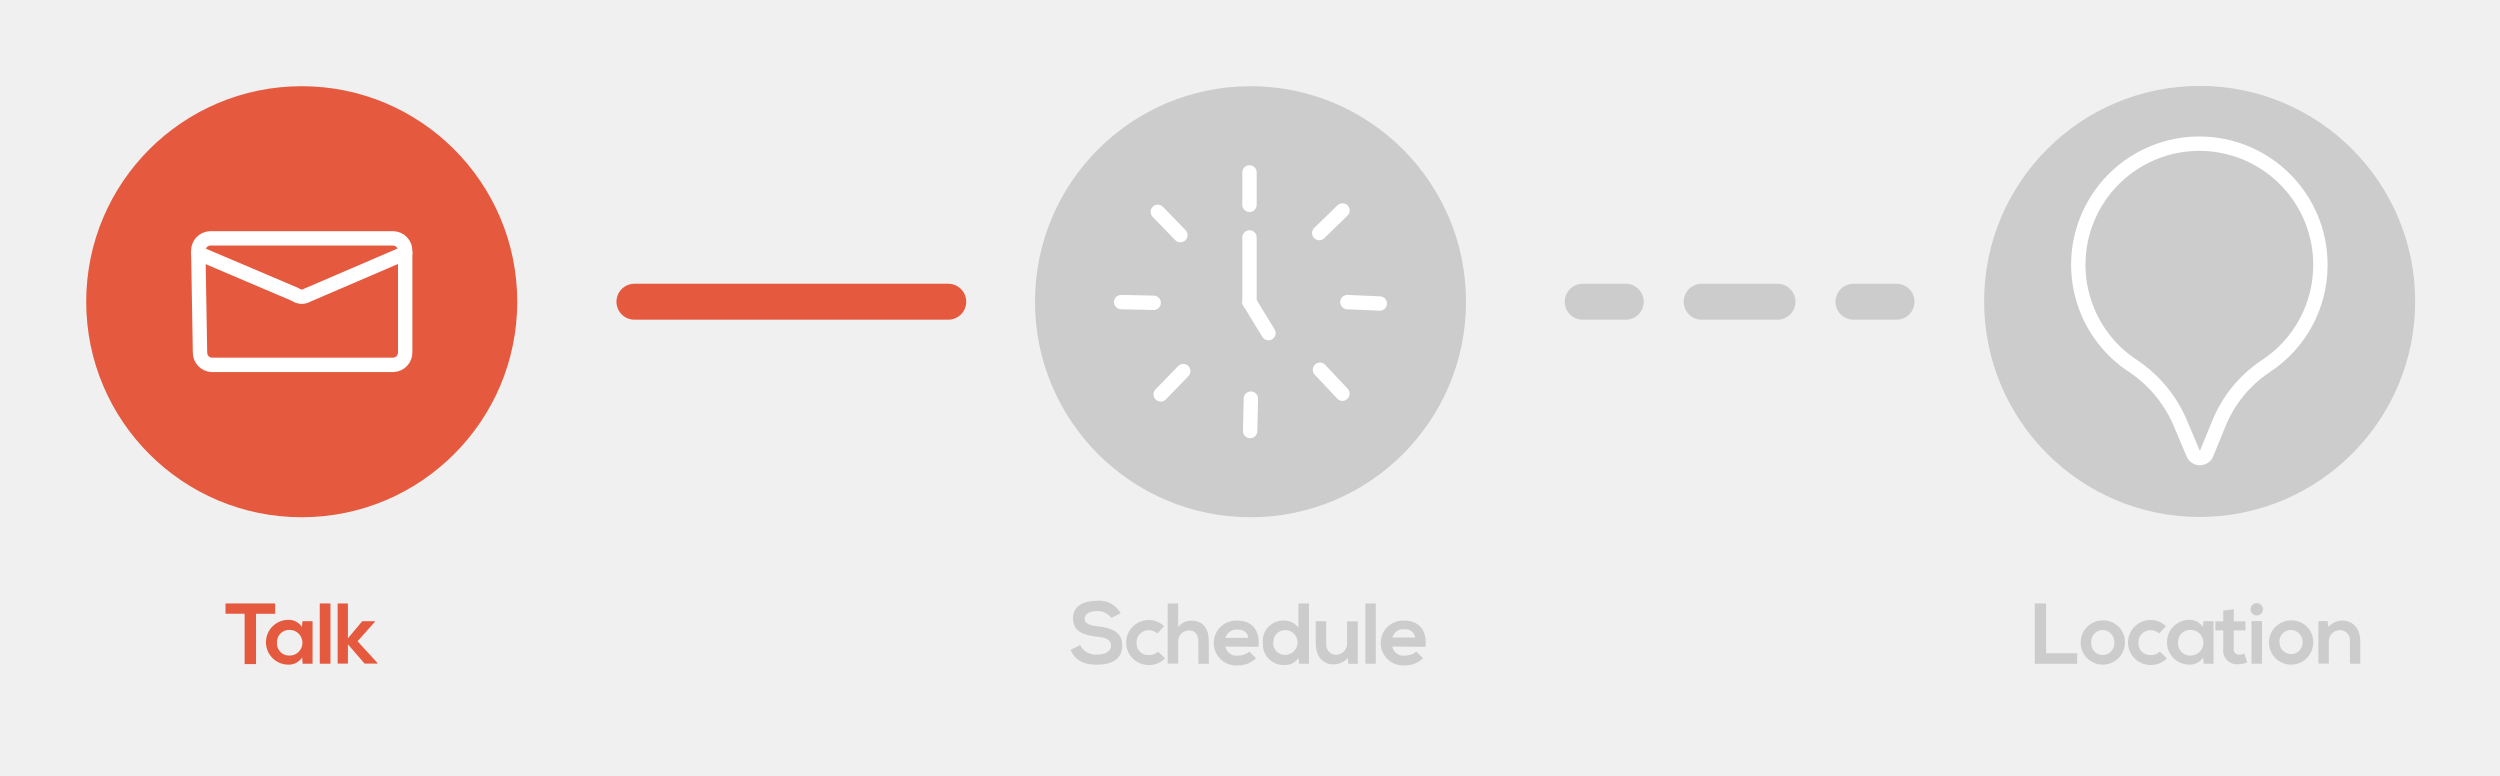
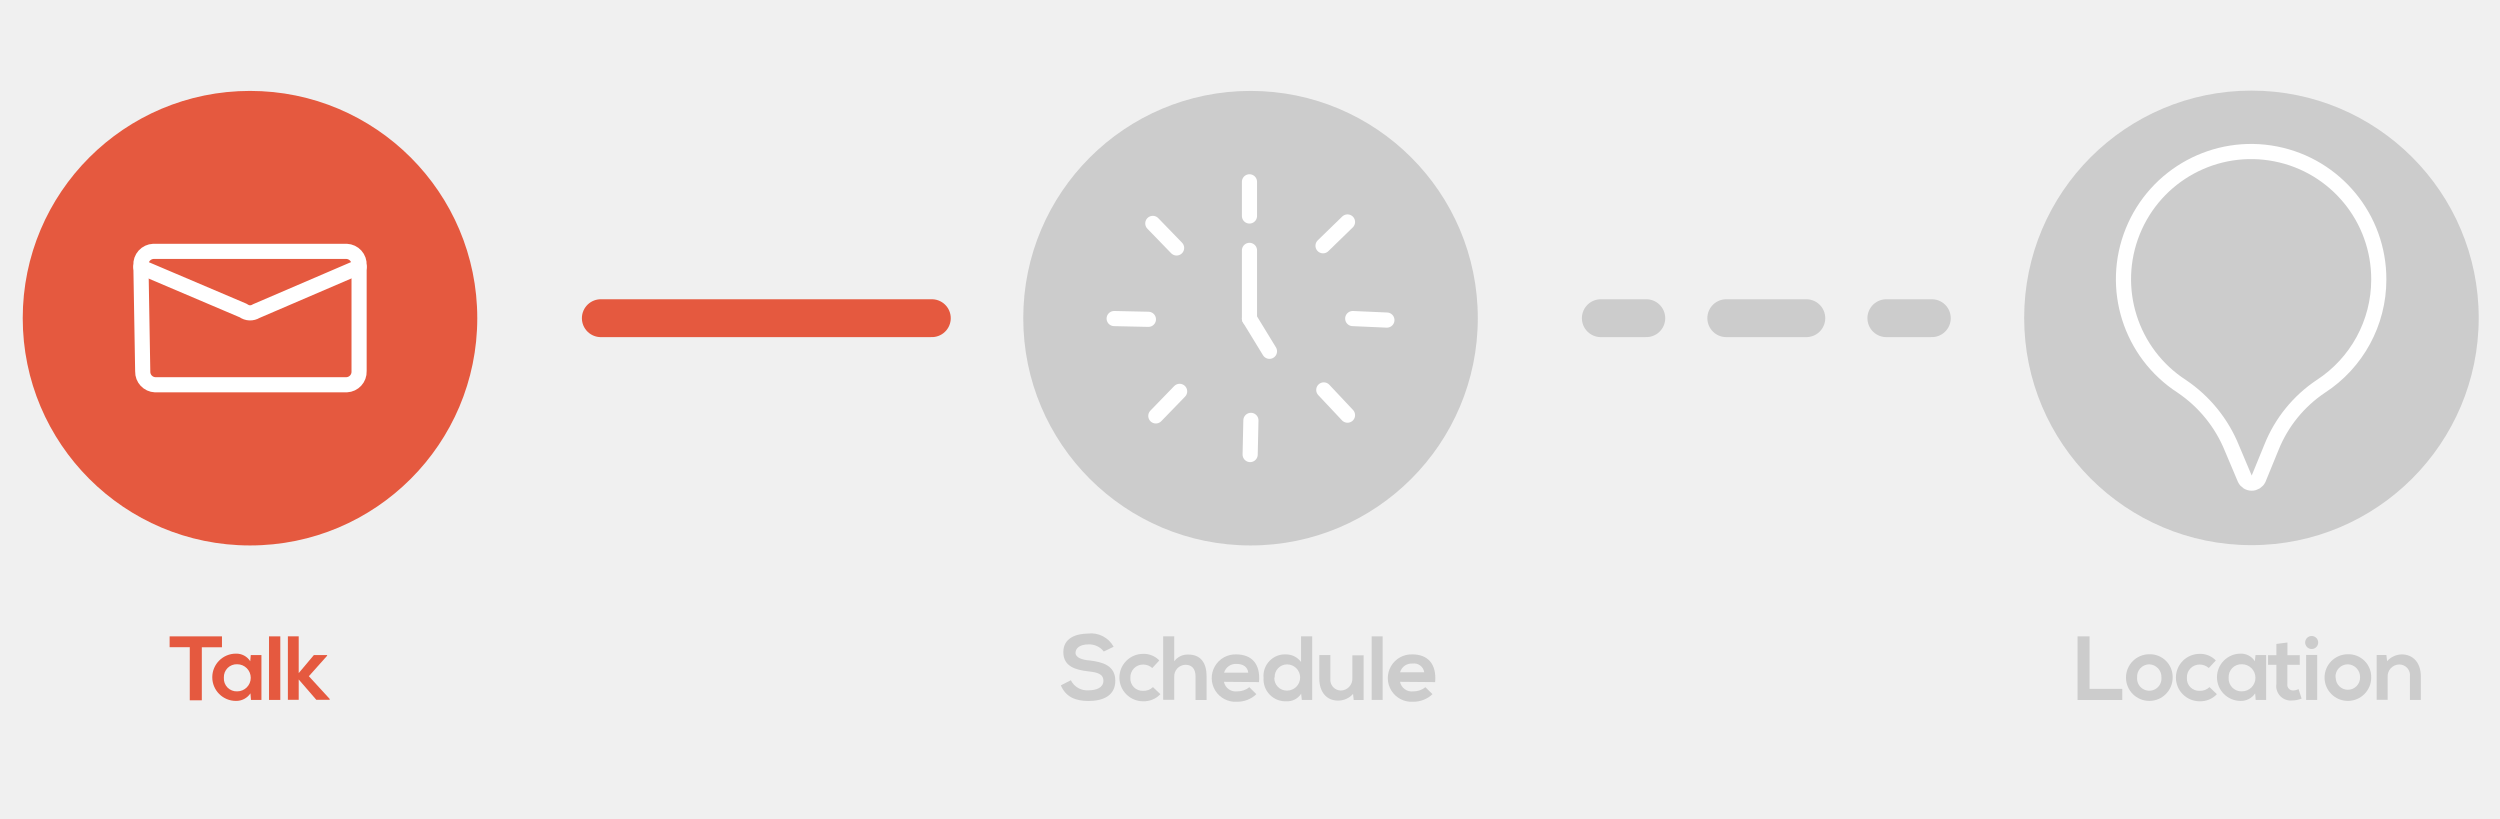
- <svg xmlns="http://www.w3.org/2000/svg" viewBox="0 0 348 108">
-   <line x1="88.31" y1="42" x2="132" y2="42" style="fill:none;stroke:#e5593f;stroke-linecap:round;stroke-linejoin:round;stroke-width:5px" />
-   <circle cx="42" cy="42" r="30" style="fill:#e5593f" />
-   <path d="M29.24,33.18H54.76A1.72,1.72,0,0,1,56.4,35V49a1.72,1.72,0,0,1-1.64,1.79H29.48a1.71,1.71,0,0,1-1.64-1.76L27.6,35A1.72,1.72,0,0,1,29.24,33.18Z" style="fill:none;stroke:#fff;stroke-linecap:round;stroke-linejoin:round;stroke-width:2px" />
-   <path d="M27.6,35.25,41.12,41a1.49,1.49,0,0,0,1.69.07L56.4,35.23" style="fill:none;stroke:#fff;stroke-linecap:round;stroke-linejoin:round;stroke-width:2px" />
-   <path d="M34.05,85.43H31.39V84H38.3v1.44H35.64v7H34.05Z" style="fill:#e5593f" />
-   <path d="M42.1,86.47h1.41v5.92H42.13l-.07-.87a2.25,2.25,0,0,1-1.92,1,3.12,3.12,0,0,1,0-6.24,2.17,2.17,0,0,1,1.89,1Zm-3.55,3a1.69,1.69,0,0,0,1.76,1.79,1.79,1.79,0,0,0,0-3.58A1.69,1.69,0,0,0,38.55,89.43Z" style="fill:#e5593f" />
-   <path d="M46,84v8.39H44.51V84Z" style="fill:#e5593f" />
-   <path d="M48.43,84v4.85l2-2.38h1.75v.09l-2.41,2.7,2.75,3v.11H50.75l-2.32-2.68v2.68H47V84Z" style="fill:#e5593f" />
-   <line x1="220.31" y1="42" x2="226.31" y2="42" style="fill:none;stroke:#ccc;stroke-linecap:round;stroke-linejoin:round;stroke-width:5px" />
-   <line x1="236.87" y1="42" x2="252.72" y2="42" style="fill:none;stroke:#ccc;stroke-linecap:round;stroke-linejoin:round;stroke-width:5px;stroke-dasharray:10.563,10.563" />
-   <line x1="258" y1="42" x2="264" y2="42" style="fill:none;stroke:#ccc;stroke-linecap:round;stroke-linejoin:round;stroke-width:5px" />
-   <path d="M154.7,86a2.42,2.42,0,0,0-2-.94c-1.17,0-1.73.5-1.73,1.12s.86.93,1.87,1c1.75.22,3.38.68,3.38,2.68s-1.66,2.67-3.53,2.67c-1.71,0-3-.52-3.66-2.06l1.32-.68a2.41,2.41,0,0,0,2.37,1.33c1,0,1.93-.35,1.93-1.26s-.83-1.12-2-1.24c-1.71-.2-3.29-.66-3.29-2.54s1.7-2.43,3.25-2.45A3.39,3.39,0,0,1,156,85.37Z" style="fill:#ccc" />
-   <path d="M162.17,91.63a3,3,0,0,1-2.28.94,3.13,3.13,0,1,1,0-6.26,2.84,2.84,0,0,1,2.14.87l-.93,1a1.78,1.78,0,0,0-1.18-.46,1.67,1.67,0,0,0-1.71,1.75,1.61,1.61,0,0,0,1.68,1.72,1.78,1.78,0,0,0,1.3-.49Z" style="fill:#ccc" />
-   <path d="M164,84v3.29a2.18,2.18,0,0,1,1.85-.89c1.68,0,2.42,1.14,2.42,2.88v3.12h-1.46V89.28c0-1.08-.56-1.53-1.34-1.53A1.52,1.52,0,0,0,164,89.37v3h-1.46V84Z" style="fill:#ccc" />
-   <path d="M170.56,90a1.58,1.58,0,0,0,1.76,1.26,2.45,2.45,0,0,0,1.59-.55l.93.92a3.61,3.61,0,0,1-2.54,1,3.13,3.13,0,1,1-.11-6.25c2,0,3.22,1.23,3,3.66Zm3.21-1.21c-.09-.77-.69-1.15-1.53-1.15a1.6,1.6,0,0,0-1.66,1.15Z" style="fill:#ccc" />
-   <path d="M182.21,84v8.39h-1.37l-.09-.82a2.16,2.16,0,0,1-1.91,1,2.9,2.9,0,0,1-3.05-3.09,2.84,2.84,0,0,1,3-3.1,2.46,2.46,0,0,1,1.95,1V84Zm-5,5.43a1.65,1.65,0,0,0,1.68,1.73,1.73,1.73,0,0,0,0-3.46A1.63,1.63,0,0,0,177.26,89.43Z" style="fill:#ccc" />
-   <path d="M184.61,86.47v3.1A1.41,1.41,0,0,0,186,91.15a1.55,1.55,0,0,0,1.51-1.65v-3H189V92.4h-1.31l-.09-.8a2.63,2.63,0,0,1-2,.88c-1.42,0-2.45-1.06-2.45-2.9V86.47Z" style="fill:#ccc" />
-   <path d="M191.51,84v8.39h-1.45V84Z" style="fill:#ccc" />
-   <path d="M193.8,90a1.59,1.59,0,0,0,1.77,1.26,2.43,2.43,0,0,0,1.58-.55l.94.92a3.65,3.65,0,0,1-2.55,1,3.13,3.13,0,1,1-.1-6.25c2,0,3.21,1.23,3,3.66ZM197,88.74a1.36,1.36,0,0,0-1.54-1.15,1.58,1.58,0,0,0-1.65,1.15Z" style="fill:#ccc" />
-   <path d="M284.82,84v6.93h4.32v1.47h-5.9V84Z" style="fill:#ccc" />
-   <path d="M295.79,89.44a3.08,3.08,0,1,1-3.1-3.08A3,3,0,0,1,295.79,89.44Zm-4.69,0a1.61,1.61,0,1,0,3.21,0,1.67,1.67,0,0,0-1.61-1.75A1.62,1.62,0,0,0,291.1,89.44Z" style="fill:#ccc" />
-   <path d="M301.63,91.63a3,3,0,0,1-2.28.94,3.13,3.13,0,1,1,0-6.26,2.84,2.84,0,0,1,2.14.87l-.93,1a1.8,1.8,0,0,0-1.18-.46,1.67,1.67,0,0,0-1.71,1.75,1.61,1.61,0,0,0,1.68,1.72,1.78,1.78,0,0,0,1.3-.49Z" style="fill:#ccc" />
-   <path d="M306.73,86.47h1.4v5.92h-1.38l-.07-.87a2.23,2.23,0,0,1-1.92,1,3.12,3.12,0,0,1,0-6.24,2.16,2.16,0,0,1,1.88,1Zm-3.55,3a1.69,1.69,0,0,0,1.75,1.79,1.79,1.79,0,0,0,0-3.58A1.68,1.68,0,0,0,303.18,89.43Z" style="fill:#ccc" />
-   <path d="M310.94,84.81v1.68h1.63v1.26h-1.64V90.3a.74.74,0,0,0,.77.84,1.66,1.66,0,0,0,.71-.18l.4,1.25a3.16,3.16,0,0,1-1.21.25,1.91,1.91,0,0,1-2.12-2.16V87.75h-1.1V86.49h1.1V85Z" style="fill:#ccc" />
-   <path d="M315,84.81a.86.86,0,0,1-1.72,0A.86.86,0,0,1,315,84.81Zm-1.59,1.64v5.94h1.46V86.45Z" style="fill:#ccc" />
-   <path d="M322,89.44a3.08,3.08,0,1,1-3.09-3.08A3,3,0,0,1,322,89.44Zm-4.69,0a1.61,1.61,0,1,0,3.22,0,1.67,1.67,0,0,0-1.61-1.75A1.62,1.62,0,0,0,317.29,89.44Z" style="fill:#ccc" />
-   <path d="M327.11,92.39v-3.1a1.41,1.41,0,0,0-1.43-1.58,1.56,1.56,0,0,0-1.51,1.66v3h-1.45V86.46H324l.1.81a2.66,2.66,0,0,1,1.94-.89c1.39,0,2.51,1,2.51,2.9v3.11Z" style="fill:#ccc" />
-   <circle cx="306.19" cy="41.96" r="30" style="fill:#ccc" />
-   <circle cx="174.07" cy="42" r="30" style="fill:#ccc" />
-   <line x1="173.93" y1="24" x2="173.93" y2="28.51" style="fill:none;stroke:#fff;stroke-linecap:round;stroke-linejoin:round;stroke-width:2px" />
-   <line x1="173.93" y1="33.05" x2="173.93" y2="42.05" style="fill:none;stroke:#fff;stroke-linecap:round;stroke-linejoin:round;stroke-width:2px" />
-   <line x1="156.07" y1="42.05" x2="160.59" y2="42.15" style="fill:none;stroke:#fff;stroke-linecap:round;stroke-linejoin:round;stroke-width:2px" />
-   <line x1="174.02" y1="60" x2="174.12" y2="55.49" style="fill:none;stroke:#fff;stroke-linecap:round;stroke-linejoin:round;stroke-width:2px" />
-   <line x1="192.07" y1="42.25" x2="187.56" y2="42.05" style="fill:none;stroke:#fff;stroke-linecap:round;stroke-linejoin:round;stroke-width:2px" />
-   <line x1="161.17" y1="29.49" x2="164.31" y2="32.73" style="fill:none;stroke:#fff;stroke-linecap:round;stroke-linejoin:round;stroke-width:2px" />
-   <line x1="161.57" y1="54.9" x2="164.71" y2="51.66" style="fill:none;stroke:#fff;stroke-linecap:round;stroke-linejoin:round;stroke-width:2px" />
-   <line x1="186.87" y1="54.8" x2="183.74" y2="51.47" style="fill:none;stroke:#fff;stroke-linecap:round;stroke-linejoin:round;stroke-width:2px" />
-   <line x1="186.87" y1="29.3" x2="183.64" y2="32.44" style="fill:none;stroke:#fff;stroke-linecap:round;stroke-linejoin:round;stroke-width:2px" />
-   <line x1="176.57" y1="46.37" x2="173.93" y2="42.05" style="fill:none;stroke:#fff;stroke-linecap:round;stroke-linejoin:round;stroke-width:2px" />
-   <path d="M323,36.91A16.85,16.85,0,1,0,297,51a18,18,0,0,1,6.63,8.2l1.69,4a1,1,0,0,0,1.81,0L308.85,59a17.48,17.48,0,0,1,6.5-8A16.81,16.81,0,0,0,323,36.91Z" style="fill:none;stroke:#fff;stroke-linecap:round;stroke-linejoin:round;stroke-width:2px" />
+ <svg xmlns="http://www.w3.org/2000/svg" viewBox="0 0 330 108">
+   <line x1="79.31" y1="42" x2="123" y2="42" style="fill:none;stroke:#e5593f;stroke-linecap:round;stroke-linejoin:round;stroke-width:5px" />
+   <circle cx="33" cy="42" r="30" style="fill:#e5593f" />
+   <path d="M20.24,33.18H45.76A1.72,1.72,0,0,1,47.4,35V49a1.72,1.72,0,0,1-1.64,1.79H20.48a1.71,1.71,0,0,1-1.64-1.76L18.6,35A1.72,1.72,0,0,1,20.24,33.18Z" style="fill:none;stroke:#fff;stroke-linecap:round;stroke-linejoin:round;stroke-width:2px" />
+   <path d="M18.6,35.25,32.12,41a1.49,1.49,0,0,0,1.69.07L47.4,35.23" style="fill:none;stroke:#fff;stroke-linecap:round;stroke-linejoin:round;stroke-width:2px" />
+   <path d="M25.05,85.43H22.39V84H29.3v1.44H26.64v7H25.05Z" style="fill:#e5593f" />
+   <path d="M33.1,86.47h1.41v5.92H33.13l-.07-.87a2.25,2.25,0,0,1-1.92,1,3.12,3.12,0,0,1,0-6.24,2.17,2.17,0,0,1,1.89,1Zm-3.55,3a1.69,1.69,0,0,0,1.76,1.79,1.79,1.79,0,0,0,0-3.58A1.69,1.69,0,0,0,29.55,89.43Z" style="fill:#e5593f" />
+   <path d="M37,84v8.39H35.51V84Z" style="fill:#e5593f" />
+   <path d="M39.43,84v4.85l2-2.38h1.75v.09l-2.41,2.7,2.75,3v.11H41.75l-2.32-2.68v2.68H38V84Z" style="fill:#e5593f" />
+   <line x1="211.31" y1="42" x2="217.31" y2="42" style="fill:none;stroke:#ccc;stroke-linecap:round;stroke-linejoin:round;stroke-width:5px" />
+   <line x1="227.87" y1="42" x2="243.72" y2="42" style="fill:none;stroke:#ccc;stroke-linecap:round;stroke-linejoin:round;stroke-width:5px;stroke-dasharray:10.563,10.563" />
+   <line x1="249" y1="42" x2="255" y2="42" style="fill:none;stroke:#ccc;stroke-linecap:round;stroke-linejoin:round;stroke-width:5px" />
+   <path d="M145.7,86a2.42,2.42,0,0,0-2-.94c-1.17,0-1.73.5-1.73,1.12s.86.93,1.87,1c1.75.22,3.38.68,3.38,2.68s-1.66,2.67-3.53,2.67c-1.71,0-3-.52-3.66-2.06l1.32-.68a2.41,2.41,0,0,0,2.37,1.33c1,0,1.93-.35,1.93-1.26s-.83-1.12-2-1.24c-1.71-.2-3.29-.66-3.29-2.54s1.7-2.43,3.25-2.45A3.39,3.39,0,0,1,147,85.37Z" style="fill:#ccc" />
+   <path d="M153.17,91.63a3,3,0,0,1-2.28.94,3.13,3.13,0,1,1,0-6.26,2.84,2.84,0,0,1,2.14.87l-.93,1a1.78,1.78,0,0,0-1.18-.46,1.67,1.67,0,0,0-1.71,1.75,1.61,1.61,0,0,0,1.68,1.72,1.78,1.78,0,0,0,1.3-.49Z" style="fill:#ccc" />
+   <path d="M155,84v3.29a2.18,2.18,0,0,1,1.85-.89c1.68,0,2.42,1.14,2.42,2.88v3.12h-1.46V89.28c0-1.08-.56-1.53-1.34-1.53A1.52,1.52,0,0,0,155,89.37v3h-1.46V84Z" style="fill:#ccc" />
+   <path d="M161.56,90a1.58,1.58,0,0,0,1.76,1.26,2.45,2.45,0,0,0,1.59-.55l.93.92a3.61,3.61,0,0,1-2.54,1,3.13,3.13,0,1,1-.11-6.25c2,0,3.22,1.23,3,3.66Zm3.21-1.21c-.09-.77-.69-1.15-1.53-1.15a1.6,1.6,0,0,0-1.66,1.15Z" style="fill:#ccc" />
+   <path d="M173.21,84v8.39h-1.37l-.09-.82a2.16,2.16,0,0,1-1.91,1,2.9,2.9,0,0,1-3.05-3.09,2.84,2.84,0,0,1,3-3.1,2.46,2.46,0,0,1,1.95,1V84Zm-5,5.43a1.65,1.65,0,0,0,1.68,1.73,1.73,1.73,0,0,0,0-3.46A1.63,1.63,0,0,0,168.26,89.43Z" style="fill:#ccc" />
+   <path d="M175.61,86.47v3.1A1.41,1.41,0,0,0,177,91.15a1.55,1.55,0,0,0,1.51-1.65v-3H180V92.4h-1.31l-.09-.8a2.63,2.63,0,0,1-2,.88c-1.42,0-2.45-1.06-2.45-2.9V86.47Z" style="fill:#ccc" />
+   <path d="M182.51,84v8.39h-1.45V84Z" style="fill:#ccc" />
+   <path d="M184.8,90a1.59,1.59,0,0,0,1.77,1.26,2.43,2.43,0,0,0,1.58-.55l.94.92a3.65,3.65,0,0,1-2.55,1,3.13,3.13,0,1,1-.1-6.25c2,0,3.21,1.23,3,3.66ZM188,88.74a1.36,1.36,0,0,0-1.54-1.15,1.58,1.58,0,0,0-1.65,1.15Z" style="fill:#ccc" />
+   <path d="M275.82,84v6.93h4.32v1.47h-5.9V84Z" style="fill:#ccc" />
+   <path d="M286.79,89.44a3.08,3.08,0,1,1-3.1-3.08A3,3,0,0,1,286.79,89.44Zm-4.69,0a1.61,1.61,0,1,0,3.21,0,1.67,1.67,0,0,0-1.61-1.75A1.62,1.62,0,0,0,282.1,89.44Z" style="fill:#ccc" />
+   <path d="M292.63,91.63a3,3,0,0,1-2.28.94,3.13,3.13,0,1,1,0-6.26,2.84,2.84,0,0,1,2.14.87l-.93,1a1.8,1.8,0,0,0-1.18-.46,1.67,1.67,0,0,0-1.71,1.75,1.61,1.61,0,0,0,1.68,1.72,1.78,1.78,0,0,0,1.3-.49Z" style="fill:#ccc" />
+   <path d="M297.73,86.47h1.4v5.92h-1.38l-.07-.87a2.23,2.23,0,0,1-1.92,1,3.12,3.12,0,0,1,0-6.24,2.16,2.16,0,0,1,1.88,1Zm-3.55,3a1.69,1.69,0,0,0,1.75,1.79,1.79,1.79,0,0,0,0-3.58A1.68,1.68,0,0,0,294.18,89.43Z" style="fill:#ccc" />
+   <path d="M301.94,84.81v1.68h1.63v1.26h-1.64V90.3a.74.74,0,0,0,.77.84,1.66,1.66,0,0,0,.71-.18l.4,1.25a3.16,3.16,0,0,1-1.21.25,1.91,1.91,0,0,1-2.12-2.16V87.75h-1.1V86.49h1.1V85Z" style="fill:#ccc" />
+   <path d="M306,84.81a.86.86,0,0,1-1.72,0A.86.86,0,0,1,306,84.81Zm-1.59,1.64v5.94h1.46V86.45Z" style="fill:#ccc" />
+   <path d="M313,89.44a3.08,3.08,0,1,1-3.09-3.08A3,3,0,0,1,313,89.44Zm-4.69,0a1.61,1.61,0,1,0,3.22,0,1.67,1.67,0,0,0-1.61-1.75A1.62,1.62,0,0,0,308.29,89.44Z" style="fill:#ccc" />
+   <path d="M318.11,92.39v-3.1a1.41,1.41,0,0,0-1.43-1.58,1.56,1.56,0,0,0-1.51,1.66v3h-1.45V86.46H315l.1.81a2.66,2.66,0,0,1,1.94-.89c1.39,0,2.51,1,2.51,2.9v3.11Z" style="fill:#ccc" />
+   <circle cx="297.19" cy="41.96" r="30" style="fill:#ccc" />
+   <circle cx="165.07" cy="42" r="30" style="fill:#ccc" />
+   <line x1="164.93" y1="24" x2="164.93" y2="28.51" style="fill:none;stroke:#fff;stroke-linecap:round;stroke-linejoin:round;stroke-width:2px" />
+   <line x1="164.93" y1="33.05" x2="164.93" y2="42.05" style="fill:none;stroke:#fff;stroke-linecap:round;stroke-linejoin:round;stroke-width:2px" />
+   <line x1="147.07" y1="42.05" x2="151.59" y2="42.15" style="fill:none;stroke:#fff;stroke-linecap:round;stroke-linejoin:round;stroke-width:2px" />
+   <line x1="165.02" y1="60" x2="165.12" y2="55.49" style="fill:none;stroke:#fff;stroke-linecap:round;stroke-linejoin:round;stroke-width:2px" />
+   <line x1="183.07" y1="42.25" x2="178.56" y2="42.05" style="fill:none;stroke:#fff;stroke-linecap:round;stroke-linejoin:round;stroke-width:2px" />
+   <line x1="152.17" y1="29.49" x2="155.31" y2="32.73" style="fill:none;stroke:#fff;stroke-linecap:round;stroke-linejoin:round;stroke-width:2px" />
+   <line x1="152.57" y1="54.9" x2="155.71" y2="51.66" style="fill:none;stroke:#fff;stroke-linecap:round;stroke-linejoin:round;stroke-width:2px" />
+   <line x1="177.87" y1="54.8" x2="174.74" y2="51.47" style="fill:none;stroke:#fff;stroke-linecap:round;stroke-linejoin:round;stroke-width:2px" />
+   <line x1="177.87" y1="29.3" x2="174.64" y2="32.44" style="fill:none;stroke:#fff;stroke-linecap:round;stroke-linejoin:round;stroke-width:2px" />
+   <line x1="167.57" y1="46.37" x2="164.93" y2="42.05" style="fill:none;stroke:#fff;stroke-linecap:round;stroke-linejoin:round;stroke-width:2px" />
+   <path d="M314,36.91A16.85,16.85,0,1,0,288,51a18,18,0,0,1,6.63,8.2l1.69,4a1,1,0,0,0,1.81,0L299.85,59a17.48,17.48,0,0,1,6.5-8A16.81,16.81,0,0,0,314,36.91Z" style="fill:none;stroke:#fff;stroke-linecap:round;stroke-linejoin:round;stroke-width:2px" />
</svg>
